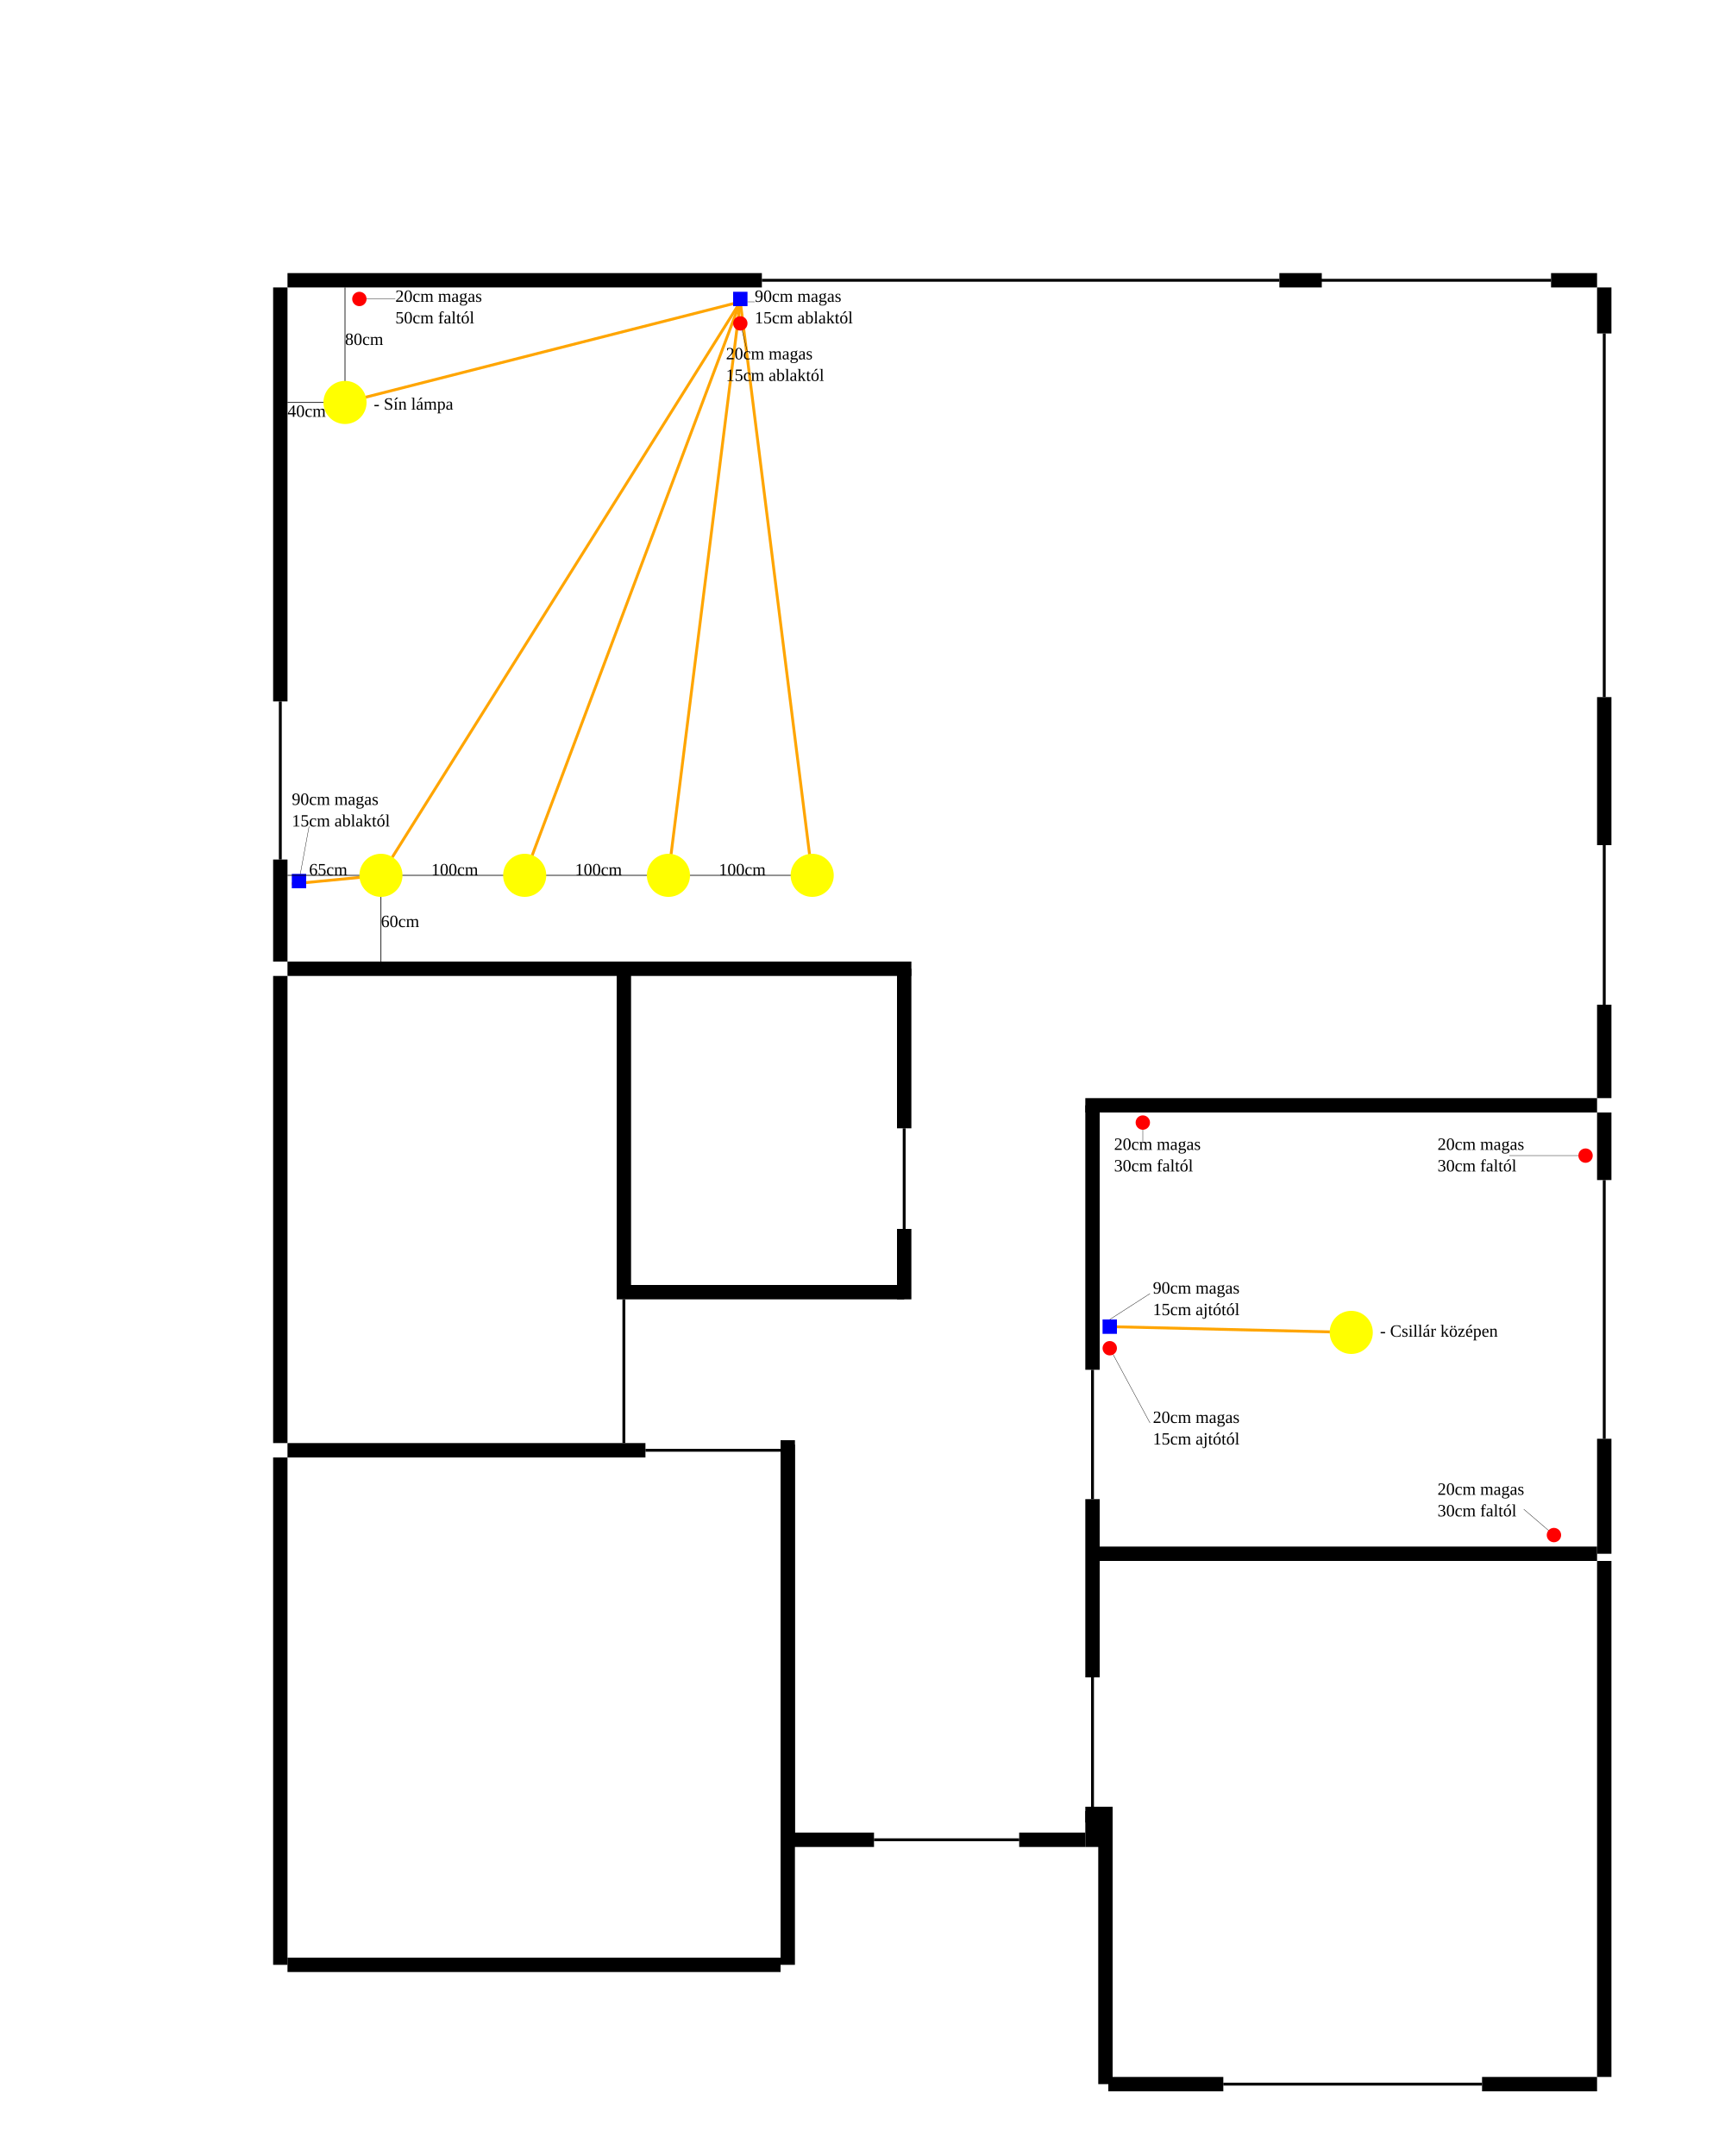
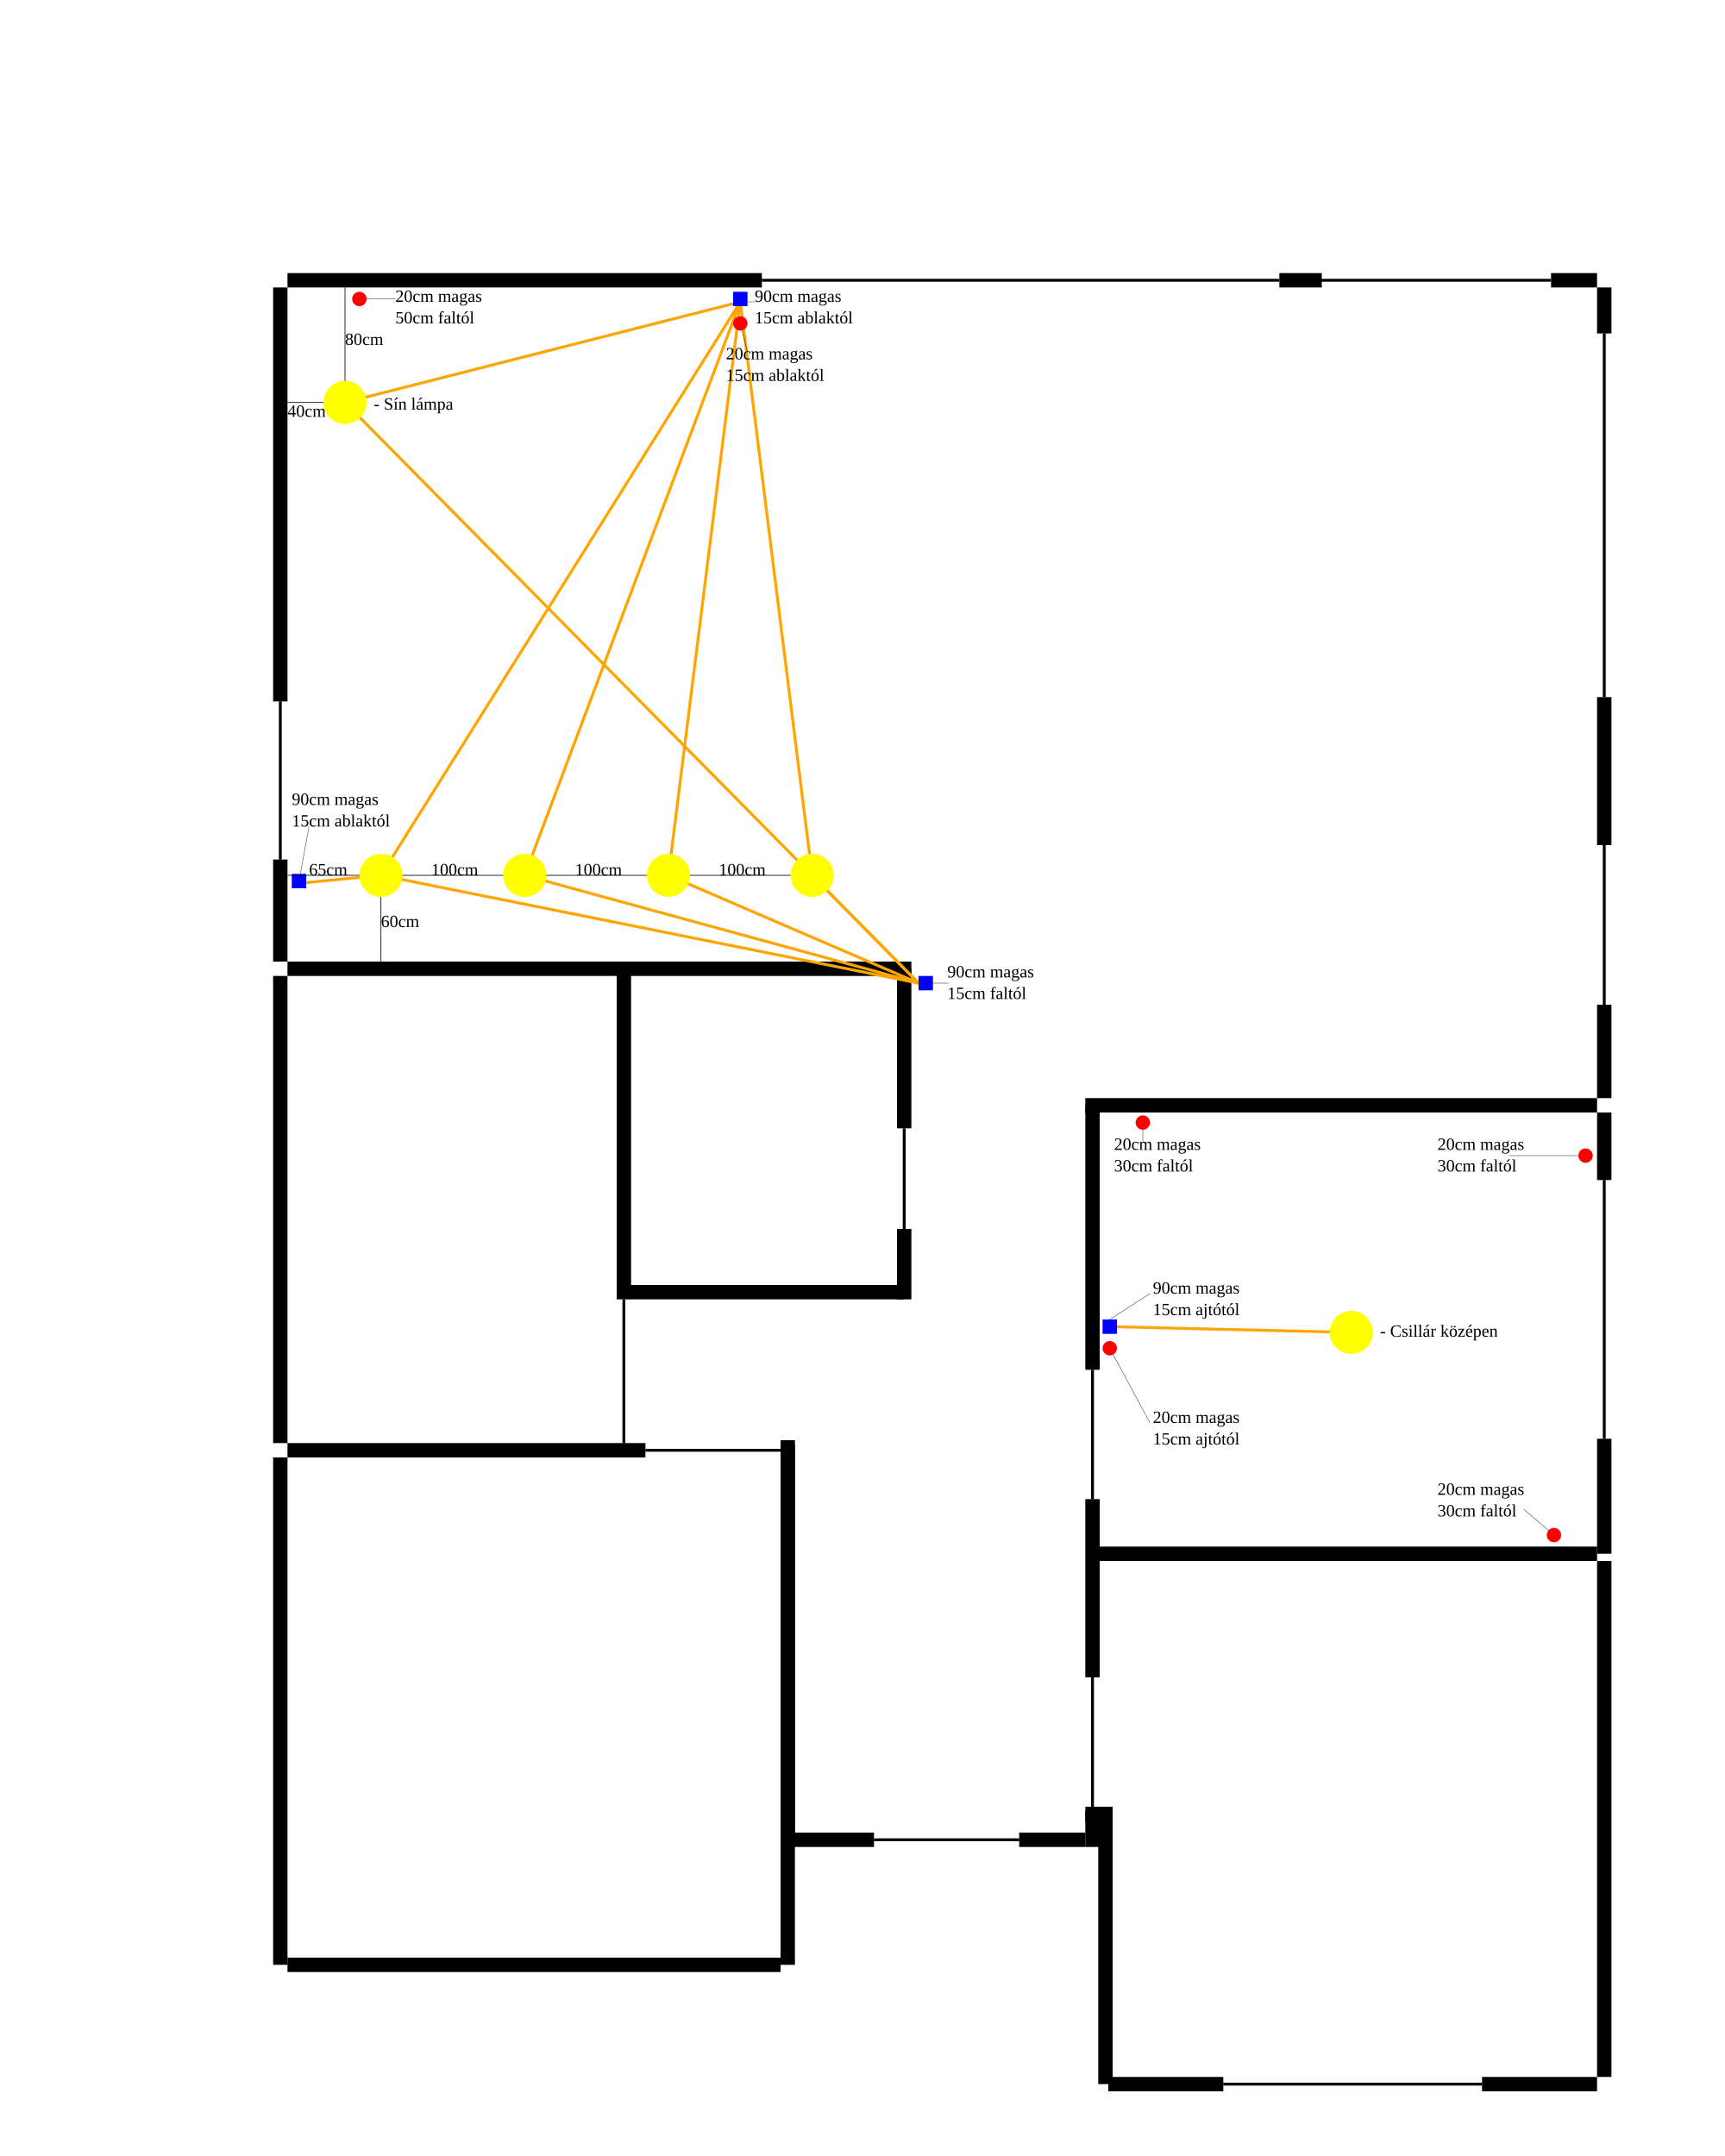
<svg xmlns="http://www.w3.org/2000/svg" viewBox="0 0 1200 1500">
  <style>
	
		g.konnektor {
			//visibility: hidden
		}
		g.kapcsolo {
			//visibility: hidden;
		}
	
	</style>
  <g>
    <line x1="200" y1="195" x2="530" y2="195" stroke-width="10" stroke="black" />
    <line x1="530" y1="195" x2="890" y2="195" stroke-width="2" stroke="black" />
    <line x1="890" y1="195" x2="919.5" y2="195" stroke-width="10" stroke="black" />
    <line x1="919" y1="195" x2="1079" y2="195" stroke-width="2" stroke="black" />
    <line x1="1079" y1="195" x2="1111" y2="195" stroke-width="10" stroke="black" />
    <line x1="1116" y1="200" x2="1116" y2="232" stroke-width="10" stroke="black" />
    <line x1="1116" y1="232" x2="1116" y2="485" stroke-width="2" stroke="black" />
    <line x1="1116" y1="485" x2="1116" y2="588" stroke-width="10" stroke="black" />
    <line x1="1116" y1="588" x2="1116" y2="699" stroke-width="2" stroke="black" />
    <line x1="1116" y1="699" x2="1116" y2="764" stroke-width="10" stroke="black" />
    <line x1="195" y1="200" x2="195" y2="488" stroke-width="10" stroke="black" />
    <line x1="195" y1="488" x2="195" y2="598" stroke-width="2" stroke="black" />
    <line x1="195" y1="598" x2="195" y2="669" stroke-width="10" stroke="black" />
    <line x1="1111" y1="769" x2="755" y2="769" stroke-width="10" stroke="black" />
    <line x1="200" y1="674" x2="634" y2="674" stroke-width="10" stroke="black" />
    <line x1="760" y1="769" x2="760" y2="953" stroke-width="10" stroke="black" />
    <line x1="760" y1="953" x2="760" y2="1043" stroke-width="2" stroke="black" />
    <line x1="760" y1="1043" x2="760" y2="1167" stroke-width="10" stroke="black" />
    <line x1="760" y1="1167" x2="760" y2="1257" stroke-width="2" stroke="black" />
    <line x1="760" y1="1257" x2="760" y2="1268" stroke-width="10" stroke="black" />
    <line x1="629" y1="674" x2="629" y2="785" stroke-width="10" stroke="black" />
    <line x1="629" y1="785" x2="629" y2="855" stroke-width="2" stroke="black" />
    <line x1="629" y1="855" x2="629" y2="904" stroke-width="10" stroke="black" />
    <line x1="629" y1="899" x2="429" y2="899" stroke-width="10" stroke="black" />
    <line x1="434" y1="904" x2="434" y2="1004" stroke-width="2" stroke="black" />
    <line x1="548" y1="1005" x2="548" y2="1276" stroke-width="10" stroke="black" />
    <line x1="548" y1="1280" x2="608" y2="1280" stroke-width="10" stroke="black" />
    <line x1="608" y1="1280" x2="709" y2="1280" stroke-width="2" stroke="black" />
    <line x1="709" y1="1280" x2="755" y2="1280" stroke-width="10" stroke="black" />
    <line x1="760" y1="1285" x2="760" y2="1260" stroke-width="10" stroke="black" />
    <line x1="434" y1="899" x2="434" y2="674" stroke-width="10" stroke="black" />
    <line x1="195" y1="679" x2="195" y2="1004" stroke-width="10" stroke="black" />
    <line x1="200" y1="1009" x2="449" y2="1009" stroke-width="10" stroke="black" />
    <line x1="449" y1="1009" x2="543" y2="1009" stroke-width="2" stroke="black" />
    <line x1="195" y1="1014" x2="195" y2="1367" stroke-width="10" stroke="black" />
    <line x1="200" y1="1367" x2="543" y2="1367" stroke-width="10" stroke="black" />
    <line x1="548" y1="1367" x2="548" y2="1002" stroke-width="10" stroke="black" />
    <line x1="1116" y1="1086" x2="1116" y2="1445" stroke-width="10" stroke="black" />
    <line x1="1111" y1="1450" x2="1031" y2="1450" stroke-width="10" stroke="black" />
    <line x1="1031" y1="1450" x2="851" y2="1450" stroke-width="2" stroke="black" />
    <line x1="851" y1="1450" x2="771" y2="1450" stroke-width="10" stroke="black" />
    <line x1="769" y1="1450" x2="769" y2="1257" stroke-width="10" stroke="black" />
    <line x1="1116" y1="774" x2="1116" y2="821" stroke-width="10" stroke="black" />
    <line x1="1116" y1="821" x2="1116" y2="1001" stroke-width="2" stroke="black" />
    <line x1="1116" y1="1001" x2="1116" y2="1081" stroke-width="10" stroke="black" />
    <line x1="1111" y1="1081" x2="765" y2="1081" stroke-width="10" stroke="black" />
  </g>
  <g class="kapcsolo-vonal">
    <line x1="515" y1="210" x2="240" y2="280" stroke-width="2" stroke="orange" />
    <line x1="265" y1="609" x2="515" y2="210" stroke-width="2" stroke="orange" />
    <line x1="772" y1="923" x2="940" y2="927" stroke-width="2" stroke="orange" />
    <line x1="203" y1="615" x2="265" y2="609" stroke-width="2" stroke="orange" />
    <line x1="515" y1="210" x2="365" y2="609" stroke-width="2" stroke="orange" />
    <line x1="515" y1="210" x2="465" y2="609" stroke-width="2" stroke="orange" />
    <line x1="515" y1="210" x2="565" y2="609" stroke-width="2" stroke="orange" />
+     <line x1="639" y1="684" x2="265" y2="609" stroke-width="2" stroke="orange" />
+     <line x1="639" y1="684" x2="365" y2="609" stroke-width="2" stroke="orange" />
+     <line x1="639" y1="684" x2="465" y2="609" stroke-width="2" stroke="orange" />
+     <line x1="639" y1="684" x2="565" y2="609" stroke-width="2" stroke="orange" />
+     <line x1="639" y1="684" x2="240" y2="280" stroke-width="2" stroke="orange" />
  </g>
  <g class="konnektor">
    <line x1="515" y1="225" x2="520" y2="245" stroke-width="0.25" stroke="black" />
    <circle cx="515" cy="225" r="5" fill="red" />
    <text x="505" y="250" fill="black" font-size="12">20cm magas</text>
    <text x="505" y="265" fill="black" font-size="12">15cm ablaktól</text>
    <line x1="250" y1="208" x2="275" y2="208" stroke-width="0.25" stroke="black" />
    <circle cx="250" cy="208" r="5" fill="red" />
    <text x="275" y="210" fill="black" font-size="12">20cm magas</text>
    <text x="275" y="225" fill="black" font-size="12">50cm faltól</text>
  </g>
  <g class="kapcsolo">
    <line x1="525" y1="210" x2="520" y2="210" stroke-width="0.25" stroke="black" />
    <line x1="515" y1="203" x2="515" y2="213" stroke-width="10" stroke="blue" />
    <text x="525" y="210" fill="black" font-size="12">90cm magas</text>
    <text x="525" y="225" fill="black" font-size="12">15cm ablaktól</text>
    <line x1="240" y1="200" x2="240" y2="280" stroke-width="0.5" stroke="black" />
    <text x="240" y="240" fill="black" font-size="12">80cm</text>
    <line x1="200" y1="280" x2="240" y2="280" stroke-width="0.5" stroke="black" />
    <text x="200" y="290" fill="black" font-size="12">40cm</text>
    <circle cx="240" cy="280" r="15" fill="yellow" />
    <text x="260" y="285" fill="black" font-size="12">- Sín lámpa</text>
  </g>
  <g class="kapcsolo">
    <line x1="208" y1="613" x2="215" y2="575" stroke-width="0.25" stroke="black" />
    <line x1="203" y1="613" x2="213" y2="613" stroke-width="10" stroke="blue" />
    <text x="203" y="560" fill="black" font-size="12">90cm magas</text>
    <text x="203" y="575" fill="black" font-size="12">15cm ablaktól</text>
    <line x1="265" y1="609" x2="265" y2="669" stroke-width="0.5" stroke="black" />
    <text x="265" y="645" fill="black" font-size="12">60cm</text>
    <line x1="200" y1="609" x2="265" y2="609" stroke-width="0.5" stroke="black" />
    <text x="215" y="609" fill="black" font-size="12">65cm</text>
    <line x1="265" y1="609" x2="365" y2="609" stroke-width="0.5" stroke="black" />
    <text x="300" y="609" fill="black" font-size="12">100cm</text>
    <line x1="365" y1="609" x2="465" y2="609" stroke-width="0.5" stroke="black" />
    <text x="400" y="609" fill="black" font-size="12">100cm</text>
    <line x1="465" y1="609" x2="565" y2="609" stroke-width="0.5" stroke="black" />
    <text x="500" y="609" fill="black" font-size="12">100cm</text>
    <circle cx="265" cy="609" r="15" fill="yellow" />
    <circle cx="365" cy="609" r="15" fill="yellow" />
    <circle cx="465" cy="609" r="15" fill="yellow" />
    <circle cx="565" cy="609" r="15" fill="yellow" />
+     <line x1="639" y1="684" x2="660" y2="684" stroke-width="0.25" stroke="black" />
+     <line x1="639" y1="684" x2="649" y2="684" stroke-width="10" stroke="blue" />
+     <text x="659" y="680" fill="black" font-size="12">90cm magas</text>
+     <text x="659" y="695" fill="black" font-size="12">15cm faltól</text>
  </g>
  <g class="konnektor">
    <line x1="772" y1="938" x2="800" y2="990" stroke-width="0.25" stroke="black" />
    <circle cx="772" cy="938" r="5" fill="red" />
    <text x="802" y="990" fill="black" font-size="12">20cm magas</text>
    <text x="802" y="1005" fill="black" font-size="12">15cm ajtótól</text>
    <line x1="795" y1="781" x2="795" y2="795" stroke-width="0.25" stroke="black" />
    <circle cx="795" cy="781" r="5" fill="red" />
    <text x="775" y="800" fill="black" font-size="12">20cm magas</text>
    <text x="775" y="815" fill="black" font-size="12">30cm faltól</text>
    <line x1="1050" y1="804" x2="1103" y2="804" stroke-width="0.25" stroke="black" />
    <circle cx="1103" cy="804" r="5" fill="red" />
    <text x="1000" y="800" fill="black" font-size="12">20cm magas</text>
    <text x="1000" y="815" fill="black" font-size="12">30cm faltól</text>
    <line x1="1060" y1="1050" x2="1081" y2="1068" stroke-width="0.25" stroke="black" />
    <circle cx="1081" cy="1068" r="5" fill="red" />
    <text x="1000" y="1040" fill="black" font-size="12">20cm magas</text>
    <text x="1000" y="1055" fill="black" font-size="12">30cm faltól</text>
  </g>
  <g class="kapcsolo">
    <line x1="772" y1="918" x2="800" y2="900" stroke-width="0.25" stroke="black" />
    <line x1="772" y1="918" x2="772" y2="928" stroke-width="10" stroke="blue" />
    <text x="802" y="900" fill="black" font-size="12">90cm magas</text>
    <text x="802" y="915" fill="black" font-size="12">15cm ajtótól</text>
    <circle cx="940" cy="927" r="15" fill="yellow" />
    <text x="960" y="930" fill="black" font-size="12">- Csillár középen</text>
  </g>
</svg>
